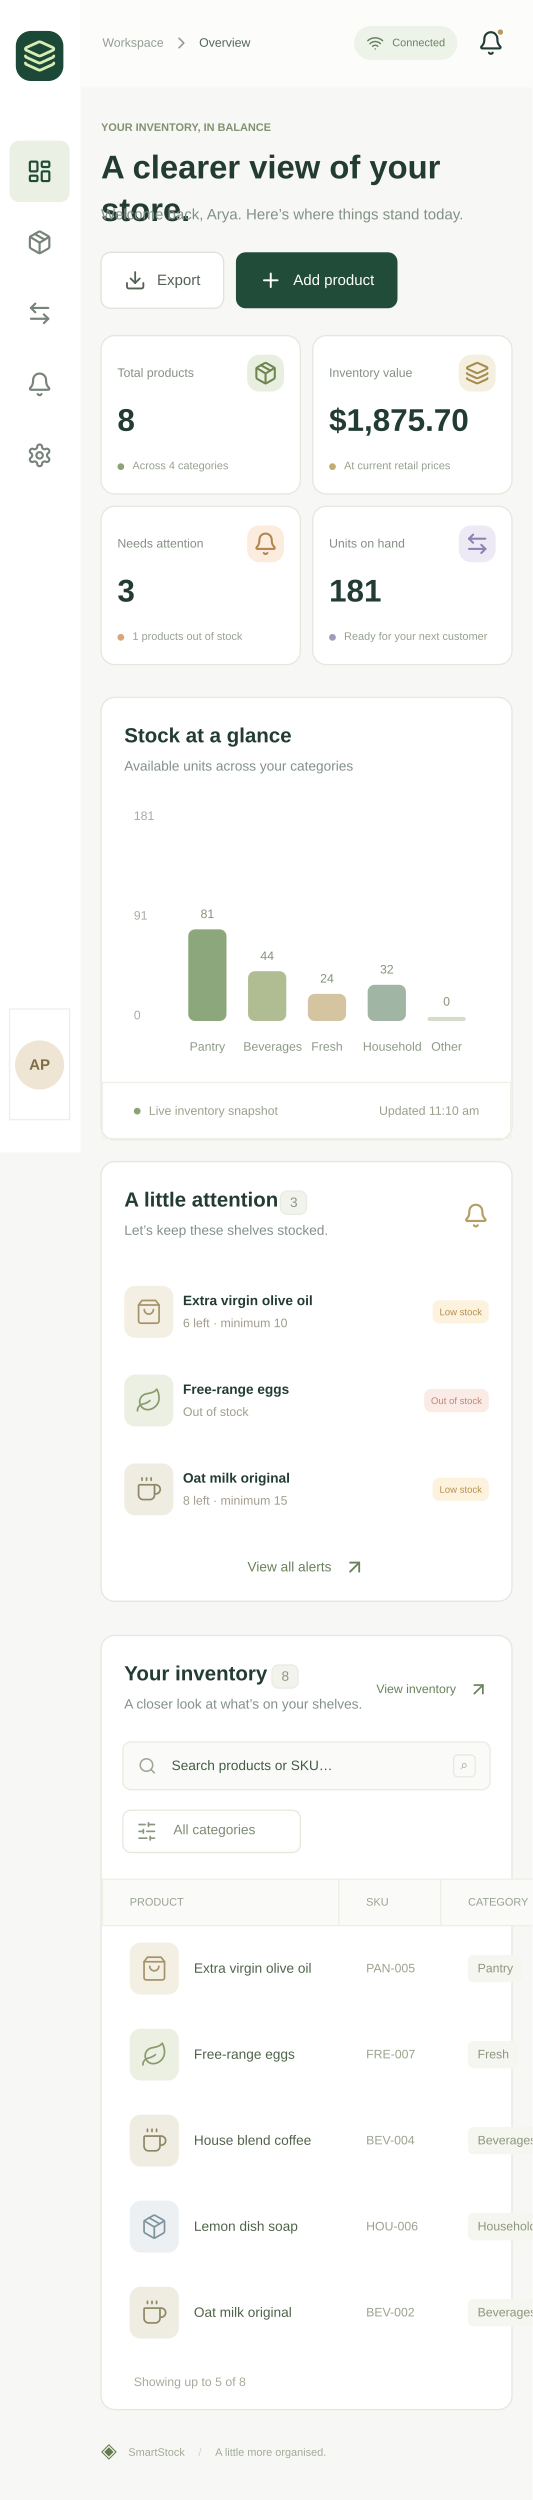
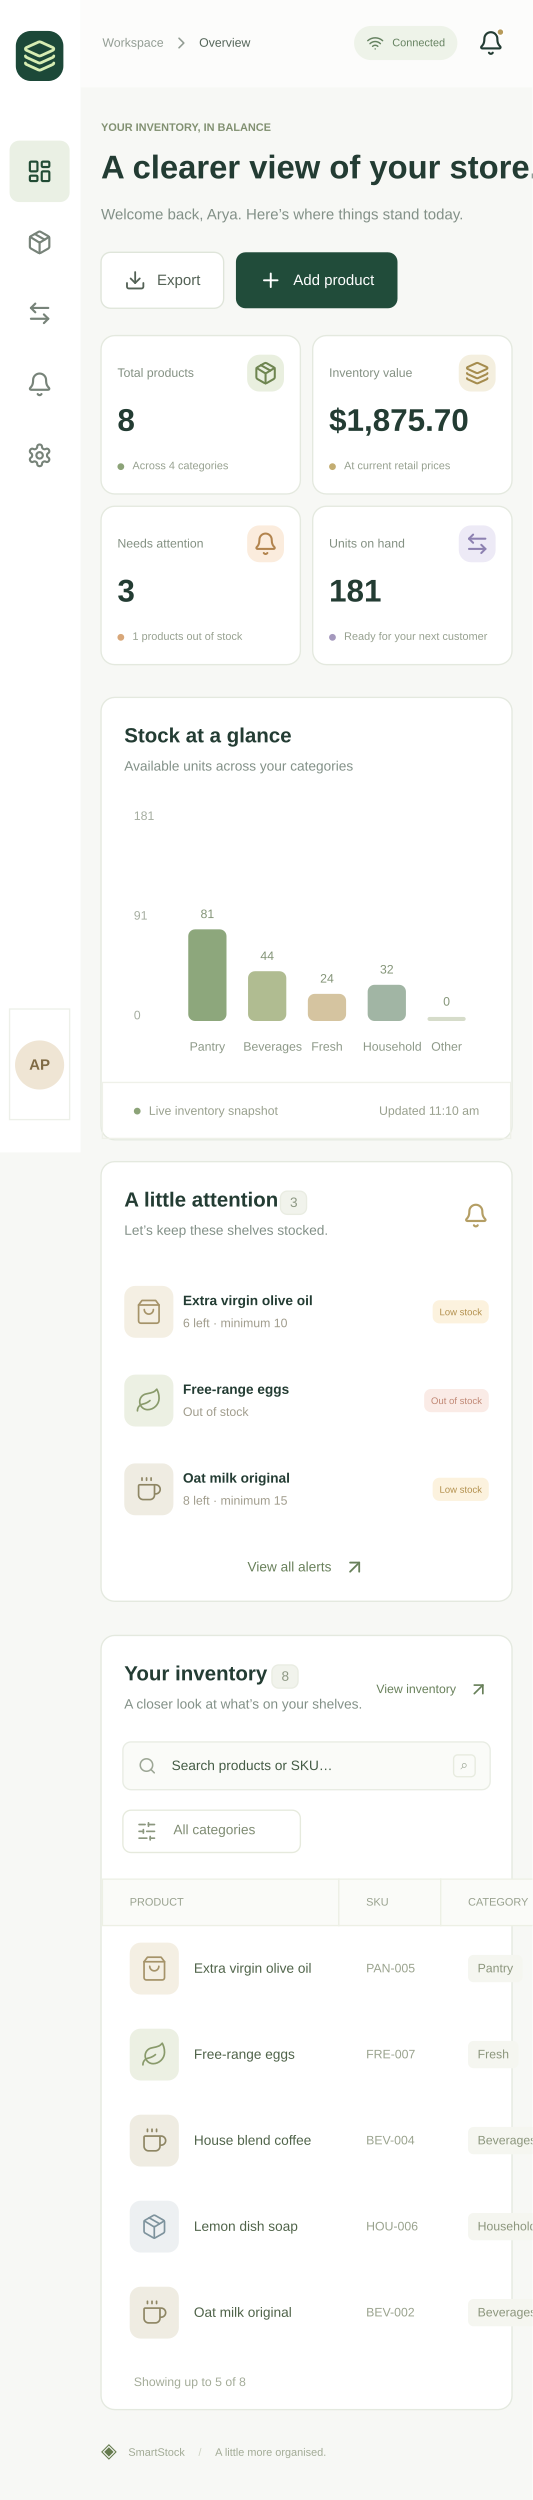
<svg xmlns="http://www.w3.org/2000/svg" width="390" height="1831" viewBox="0 0 390 1831">
  <defs>
    <clipPath id="screen">
      <rect width="390" height="1831" />
    </clipPath>
  </defs>
  <g clip-path="url(#screen)">
    <rect width="390" height="1831" fill="#f7f8f5" />
    <rect id="layer-0" data-name="sidebar" x="0" y="0" width="59" height="844" rx="0" fill="rgb(255,255,255)" fill-opacity="1" stroke="none" stroke-opacity="1" stroke-width="0" />
    <rect id="layer-1" data-name="brand-icon" x="11.579" y="22.67" width="34.842" height="36.66" rx="11" fill="rgb(28,72,56)" fill-opacity="1" stroke="none" stroke-opacity="1" stroke-width="0" />
    <svg id="layer-2" data-name="lucide lucide-layers" x="16.541" y="28.541" width="24.917" height="24.917" viewBox="0 0 24 24" fill="none" stroke="rgb(215, 237, 179)" stroke-width="2" stroke-linecap="round" stroke-linejoin="round" class="lucide lucide-layers">
      <path d="M12.83 2.18a2 2 0 0 0-1.66 0L2.6 6.08a1 1 0 0 0 0 1.83l8.58 3.91a2 2 0 0 0 1.66 0l8.58-3.9a1 1 0 0 0 0-1.83z" />
      <path d="M2 12a1 1 0 0 0 .58.91l8.6 3.91a2 2 0 0 0 1.65 0l8.58-3.9A1 1 0 0 0 22 12" />
      <path d="M2 17a1 1 0 0 0 .58.91l8.6 3.91a2 2 0 0 0 1.65 0l8.58-3.9A1 1 0 0 0 22 17" />
    </svg>
    <rect id="layer-3" data-name="active" x="7" y="103" width="44" height="45" rx="7" fill="rgb(234,240,228)" fill-opacity="1" stroke="none" stroke-opacity="1" stroke-width="0" />
    <svg id="layer-4" data-name="lucide lucide-layout-dashboard" x="19.5" y="116" width="19" height="19" viewBox="0 0 24 24" fill="none" stroke="rgb(33, 75, 52)" stroke-width="2" stroke-linecap="round" stroke-linejoin="round" class="lucide lucide-layout-dashboard">
      <rect width="7" height="9" x="3" y="3" rx="1" />
      <rect width="7" height="5" x="14" y="3" rx="1" />
      <rect width="7" height="9" x="14" y="12" rx="1" />
      <rect width="7" height="5" x="3" y="16" rx="1" />
    </svg>
    <svg id="layer-5" data-name="lucide lucide-package" x="19.5" y="168" width="19" height="19" viewBox="0 0 24 24" fill="none" stroke="rgb(119, 131, 121)" stroke-width="2" stroke-linecap="round" stroke-linejoin="round" class="lucide lucide-package">
      <path d="M11 21.73a2 2 0 0 0 2 0l7-4A2 2 0 0 0 21 16V8a2 2 0 0 0-1-1.73l-7-4a2 2 0 0 0-2 0l-7 4A2 2 0 0 0 3 8v8a2 2 0 0 0 1 1.73z" />
      <path d="M12 22V12" />
      <path d="m3.3 7 7.703 4.734a2 2 0 0 0 1.994 0L20.7 7" />
      <path d="m7.5 4.27 9 5.15" />
    </svg>
    <svg id="layer-6" data-name="lucide lucide-arrow-left-right" x="19.5" y="220" width="19" height="19" viewBox="0 0 24 24" fill="none" stroke="rgb(119, 131, 121)" stroke-width="2" stroke-linecap="round" stroke-linejoin="round" class="lucide lucide-arrow-left-right">
      <path d="M8 3 4 7l4 4" />
      <path d="M4 7h16" />
      <path d="m16 21 4-4-4-4" />
      <path d="M20 17H4" />
    </svg>
    <svg id="layer-7" data-name="lucide lucide-bell" x="19.5" y="272" width="19" height="19" viewBox="0 0 24 24" fill="none" stroke="rgb(119, 131, 121)" stroke-width="2" stroke-linecap="round" stroke-linejoin="round" class="lucide lucide-bell">
      <path d="M10.268 21a2 2 0 0 0 3.464 0" />
      <path d="M3.262 15.326A1 1 0 0 0 4 17h16a1 1 0 0 0 .74-1.673C19.41 13.956 18 12.499 18 8A6 6 0 0 0 6 8c0 4.499-1.411 5.956-2.738 7.326" />
    </svg>
    <svg id="layer-8" data-name="lucide lucide-settings" x="19.5" y="324" width="19" height="19" viewBox="0 0 24 24" fill="none" stroke="rgb(119, 131, 121)" stroke-width="2" stroke-linecap="round" stroke-linejoin="round" class="lucide lucide-settings">
      <path d="M12.22 2h-.44a2 2 0 0 0-2 2v.18a2 2 0 0 1-1 1.73l-.43.25a2 2 0 0 1-2 0l-.15-.08a2 2 0 0 0-2.73.73l-.22.38a2 2 0 0 0 .73 2.73l.15.1a2 2 0 0 1 1 1.72v.51a2 2 0 0 1-1 1.74l-.15.09a2 2 0 0 0-.73 2.73l.22.38a2 2 0 0 0 2.73.73l.15-.08a2 2 0 0 1 2 0l.43.25a2 2 0 0 1 1 1.73V20a2 2 0 0 0 2 2h.44a2 2 0 0 0 2-2v-.18a2 2 0 0 1 1-1.73l.43-.25a2 2 0 0 1 2 0l.15.08a2 2 0 0 0 2.73-.73l.22-.39a2 2 0 0 0-.73-2.73l-.15-.08a2 2 0 0 1-1-1.74v-.5a2 2 0 0 1 1-1.74l.15-.09a2 2 0 0 0 .73-2.73l-.22-.38a2 2 0 0 0-2.73-.73l-.15.08a2 2 0 0 1-2 0l-.43-.25a2 2 0 0 1-1-1.73V4a2 2 0 0 0-2-2z" />
      <circle cx="12" cy="12" r="3" />
    </svg>
    <rect id="layer-9" data-name="profile" x="7" y="739" width="44" height="81" rx="0" fill="none" fill-opacity="1" stroke="rgb(237,240,233)" stroke-opacity="1" stroke-width="1" />
    <rect id="layer-10" data-name="avatar" x="11" y="762" width="36" height="36" rx="18" fill="rgb(239,229,212)" fill-opacity="1" stroke="none" stroke-opacity="1" stroke-width="0" />
    <text id="layer-11" data-name="AP" x="21.359" y="783.46" fill="rgb(128,107,69)" font-family="Arial, sans-serif" font-size="11" font-weight="600">
      <tspan x="21.359" dy="0">AP</tspan>
    </text>
    <rect id="layer-12" data-name="topbar" x="59" y="0" width="331" height="64" rx="0" fill="rgb(255,255,255)" fill-opacity="0.6" stroke="none" stroke-opacity="1" stroke-width="0" />
    <text id="layer-13" data-name="Workspace" x="75" y="34.24" fill="rgb(146,156,147)" font-family="Arial, sans-serif" font-size="9" font-weight="400">
      <tspan x="75" dy="0">Workspace</tspan>
    </text>
    <svg id="layer-14" data-name="lucide lucide-chevron-right" x="125.859" y="24.5" width="14" height="14" viewBox="0 0 24 24" fill="none" stroke="rgb(146, 156, 147)" stroke-width="2" stroke-linecap="round" stroke-linejoin="round" class="lucide lucide-chevron-right">
      <path d="m9 18 6-6-6-6" />
    </svg>
    <text id="layer-15" data-name="Overview" x="145.859" y="34.24" fill="rgb(83,100,88)" font-family="Arial, sans-serif" font-size="9" font-weight="500">
      <tspan x="145.859" dy="0">Overview</tspan>
    </text>
    <rect id="layer-16" data-name="connection " x="259.297" y="19" width="75.703" height="25" rx="12.5" fill="rgb(238,243,233)" fill-opacity="1" stroke="none" stroke-opacity="1" stroke-width="0" />
    <svg id="layer-17" data-name="lucide lucide-wifi" x="268.297" y="25" width="13" height="13" viewBox="0 0 24 24" fill="none" stroke="rgb(102, 130, 97)" stroke-width="2" stroke-linecap="round" stroke-linejoin="round" class="lucide lucide-wifi">
      <path d="M12 20h.01" />
      <path d="M2 8.82a15 15 0 0 1 20 0" />
      <path d="M5 12.859a10 10 0 0 1 14 0" />
      <path d="M8.5 16.429a5 5 0 0 1 7 0" />
    </svg>
    <text id="layer-18" data-name="Connected" x="287.297" y="33.88" fill="rgb(102,130,97)" font-family="Arial, sans-serif" font-size="8" font-weight="400">
      <tspan x="287.297" dy="0">Connected</tspan>
    </text>
    <svg id="layer-19" data-name="lucide lucide-bell" x="350" y="22" width="19" height="19" viewBox="0 0 24 24" fill="none" stroke="rgb(35, 60, 51)" stroke-width="2" stroke-linecap="round" stroke-linejoin="round" class="lucide lucide-bell">
      <path d="M10.268 21a2 2 0 0 0 3.464 0" />
      <path d="M3.262 15.326A1 1 0 0 0 4 17h16a1 1 0 0 0 .74-1.673C19.41 13.956 18 12.499 18 8A6 6 0 0 0 6 8c0 4.499-1.411 5.956-2.738 7.326" />
    </svg>
    <rect id="layer-20" data-name="rect" x="364" y="21" width="5" height="5" rx="2.5" fill="rgb(183,155,90)" fill-opacity="1" stroke="rgb(255,255,255)" stroke-opacity="1" stroke-width="1" />
    <text id="layer-21" data-name="YOUR INVENTORY, IN BALANCE" x="74" y="95.88" fill="rgb(129,144,113)" font-family="Arial, sans-serif" font-size="8" font-weight="600">
      <tspan x="74" dy="0">YOUR INVENTORY, IN BALANCE</tspan>
    </text>
    <text id="layer-22" data-name="A clearer view of your store." x="74" y="130.64" fill="rgb(35,60,51)" font-family="Arial, sans-serif" font-size="24" font-weight="700">
-       <tspan x="74" dy="0">A clearer view of your</tspan>
-       <tspan x="74" dy="31.2">store.</tspan>
+       <tspan x="74" dy="0">A clearer view of your store.</tspan>
    </text>
    <text id="layer-23" data-name="Welcome back, Arya. Here’s where things stand today." x="74" y="160.648" fill="rgb(130,144,135)" font-family="Arial, sans-serif" font-size="11" font-weight="400">
      <tspan x="74" dy="0">Welcome back, Arya. Here’s where things stand today.</tspan>
    </text>
    <rect id="layer-24" data-name="button secondary" x="74" y="184.781" width="89.797" height="41" rx="7" fill="rgb(255,255,255)" fill-opacity="1" stroke="rgb(223,229,218)" stroke-opacity="1" stroke-width="1" />
    <svg id="layer-25" data-name="lucide lucide-download" x="91" y="197.281" width="16" height="16" viewBox="0 0 24 24" fill="none" stroke="rgb(83, 97, 85)" stroke-width="2" stroke-linecap="round" stroke-linejoin="round" class="lucide lucide-download">
      <path d="M21 15v4a2 2 0 0 1-2 2H5a2 2 0 0 1-2-2v-4" />
      <polyline points="7 10 12 15 17 10" />
      <line x1="12" x2="12" y1="15" y2="3" />
    </svg>
    <text id="layer-26" data-name="Export" x="115" y="208.741" fill="rgb(83,97,85)" font-family="Arial, sans-serif" font-size="11" font-weight="500">
      <tspan x="115" dy="0">Export</tspan>
    </text>
    <rect id="layer-27" data-name="button primary" x="172.797" y="184.781" width="118.328" height="41" rx="7" fill="rgb(33,76,58)" fill-opacity="1" stroke="rgb(0,0,0)" stroke-opacity="0" stroke-width="1" />
    <svg id="layer-28" data-name="lucide lucide-plus" x="189.797" y="196.781" width="17" height="17" viewBox="0 0 24 24" fill="none" stroke="rgb(255, 255, 255)" stroke-width="2" stroke-linecap="round" stroke-linejoin="round" class="lucide lucide-plus">
      <path d="M5 12h14" />
      <path d="M12 5v14" />
    </svg>
    <text id="layer-29" data-name="Add product" x="214.797" y="208.741" fill="rgb(255,255,255)" font-family="Arial, sans-serif" font-size="11" font-weight="500">
      <tspan x="214.797" dy="0">Add product</tspan>
    </text>
    <rect id="layer-30" data-name="stat-card" x="74" y="245.781" width="146" height="116" rx="10" fill="rgb(255,255,255)" fill-opacity="1" stroke="rgb(228,233,223)" stroke-opacity="1" stroke-width="1" />
    <text id="layer-31" data-name="Total products" x="86" y="276.021" fill="rgb(131,144,130)" font-family="Arial, sans-serif" font-size="9" font-weight="400">
      <tspan x="86" dy="0">Total products</tspan>
    </text>
    <rect id="layer-32" data-name="stat-icon sage" x="181" y="259.781" width="27" height="27" rx="9" fill="rgb(233,239,223)" fill-opacity="1" stroke="none" stroke-opacity="1" stroke-width="0" />
    <svg id="layer-33" data-name="lucide lucide-package" x="185.5" y="264.281" width="18" height="18" viewBox="0 0 24 24" fill="none" stroke="rgb(110, 133, 80)" stroke-width="2" stroke-linecap="round" stroke-linejoin="round" class="lucide lucide-package">
      <path d="M11 21.73a2 2 0 0 0 2 0l7-4A2 2 0 0 0 21 16V8a2 2 0 0 0-1-1.73l-7-4a2 2 0 0 0-2 0l-7 4A2 2 0 0 0 3 8v8a2 2 0 0 0 1 1.73z" />
      <path d="M12 22V12" />
      <path d="m3.3 7 7.703 4.734a2 2 0 0 0 1.994 0L20.7 7" />
      <path d="m7.5 4.27 9 5.15" />
    </svg>
    <text id="layer-34" data-name="8" x="86" y="315.561" fill="rgb(35,60,51)" font-family="Arial, sans-serif" font-size="23" font-weight="700">
      <tspan x="86" dy="0">8</tspan>
    </text>
    <rect id="layer-35" data-name="dot sage" x="86" y="339.281" width="5" height="5" rx="2.5" fill="rgb(140,163,120)" fill-opacity="1" stroke="none" stroke-opacity="1" stroke-width="0" />
    <text id="layer-36" data-name="Across 4 categories" x="97" y="343.661" fill="rgb(150,160,143)" font-family="Arial, sans-serif" font-size="8" font-weight="400">
      <tspan x="97" dy="0">Across 4 categories</tspan>
    </text>
    <rect id="layer-37" data-name="stat-card" x="229" y="245.781" width="146" height="116" rx="10" fill="rgb(255,255,255)" fill-opacity="1" stroke="rgb(228,233,223)" stroke-opacity="1" stroke-width="1" />
    <text id="layer-38" data-name="Inventory value" x="241" y="276.021" fill="rgb(131,144,130)" font-family="Arial, sans-serif" font-size="9" font-weight="400">
      <tspan x="241" dy="0">Inventory value</tspan>
    </text>
    <rect id="layer-39" data-name="stat-icon cream" x="336" y="259.781" width="27" height="27" rx="9" fill="rgb(244,239,223)" fill-opacity="1" stroke="none" stroke-opacity="1" stroke-width="0" />
    <svg id="layer-40" data-name="lucide lucide-layers" x="340.5" y="264.281" width="18" height="18" viewBox="0 0 24 24" fill="none" stroke="rgb(165, 140, 78)" stroke-width="2" stroke-linecap="round" stroke-linejoin="round" class="lucide lucide-layers">
      <path d="M12.83 2.18a2 2 0 0 0-1.66 0L2.6 6.08a1 1 0 0 0 0 1.83l8.58 3.91a2 2 0 0 0 1.66 0l8.58-3.9a1 1 0 0 0 0-1.83z" />
      <path d="M2 12a1 1 0 0 0 .58.91l8.6 3.91a2 2 0 0 0 1.65 0l8.58-3.9A1 1 0 0 0 22 12" />
      <path d="M2 17a1 1 0 0 0 .58.91l8.6 3.91a2 2 0 0 0 1.65 0l8.58-3.9A1 1 0 0 0 22 17" />
    </svg>
    <text id="layer-41" data-name="$1,875.70" x="241" y="315.561" fill="rgb(35,60,51)" font-family="Arial, sans-serif" font-size="23" font-weight="700">
      <tspan x="241" dy="0">$1,875.70</tspan>
    </text>
    <rect id="layer-42" data-name="dot cream" x="241" y="339.281" width="5" height="5" rx="2.5" fill="rgb(195,173,114)" fill-opacity="1" stroke="none" stroke-opacity="1" stroke-width="0" />
    <text id="layer-43" data-name="At current retail prices" x="252" y="343.661" fill="rgb(150,160,143)" font-family="Arial, sans-serif" font-size="8" font-weight="400">
      <tspan x="252" dy="0">At current retail prices</tspan>
    </text>
    <rect id="layer-44" data-name="stat-card" x="74" y="370.781" width="146" height="116" rx="10" fill="rgb(255,255,255)" fill-opacity="1" stroke="rgb(228,233,223)" stroke-opacity="1" stroke-width="1" />
    <text id="layer-45" data-name="Needs attention" x="86" y="401.021" fill="rgb(131,144,130)" font-family="Arial, sans-serif" font-size="9" font-weight="400">
      <tspan x="86" dy="0">Needs attention</tspan>
    </text>
    <rect id="layer-46" data-name="stat-icon peach" x="181" y="384.781" width="27" height="27" rx="9" fill="rgb(251,236,221)" fill-opacity="1" stroke="none" stroke-opacity="1" stroke-width="0" />
    <svg id="layer-47" data-name="lucide lucide-bell" x="185.5" y="389.281" width="18" height="18" viewBox="0 0 24 24" fill="none" stroke="rgb(178, 132, 78)" stroke-width="2" stroke-linecap="round" stroke-linejoin="round" class="lucide lucide-bell">
      <path d="M10.268 21a2 2 0 0 0 3.464 0" />
      <path d="M3.262 15.326A1 1 0 0 0 4 17h16a1 1 0 0 0 .74-1.673C19.41 13.956 18 12.499 18 8A6 6 0 0 0 6 8c0 4.499-1.411 5.956-2.738 7.326" />
    </svg>
    <text id="layer-48" data-name="3" x="86" y="440.561" fill="rgb(35,60,51)" font-family="Arial, sans-serif" font-size="23" font-weight="700">
      <tspan x="86" dy="0">3</tspan>
    </text>
    <rect id="layer-49" data-name="dot peach" x="86" y="464.281" width="5" height="5" rx="2.5" fill="rgb(216,167,121)" fill-opacity="1" stroke="none" stroke-opacity="1" stroke-width="0" />
    <text id="layer-50" data-name="1 products out of stock" x="97" y="468.661" fill="rgb(150,160,143)" font-family="Arial, sans-serif" font-size="8" font-weight="400">
      <tspan x="97" dy="0">1 products out of stock</tspan>
    </text>
    <rect id="layer-51" data-name="stat-card" x="229" y="370.781" width="146" height="116" rx="10" fill="rgb(255,255,255)" fill-opacity="1" stroke="rgb(228,233,223)" stroke-opacity="1" stroke-width="1" />
    <text id="layer-52" data-name="Units on hand" x="241" y="401.021" fill="rgb(131,144,130)" font-family="Arial, sans-serif" font-size="9" font-weight="400">
      <tspan x="241" dy="0">Units on hand</tspan>
    </text>
    <rect id="layer-53" data-name="stat-icon lavender" x="336" y="384.781" width="27" height="27" rx="9" fill="rgb(237,234,246)" fill-opacity="1" stroke="none" stroke-opacity="1" stroke-width="0" />
    <svg id="layer-54" data-name="lucide lucide-arrow-left-right" x="340.5" y="389.281" width="18" height="18" viewBox="0 0 24 24" fill="none" stroke="rgb(141, 129, 177)" stroke-width="2" stroke-linecap="round" stroke-linejoin="round" class="lucide lucide-arrow-left-right">
      <path d="M8 3 4 7l4 4" />
      <path d="M4 7h16" />
      <path d="m16 21 4-4-4-4" />
      <path d="M20 17H4" />
    </svg>
    <text id="layer-55" data-name="181" x="241" y="440.561" fill="rgb(35,60,51)" font-family="Arial, sans-serif" font-size="23" font-weight="700">
      <tspan x="241" dy="0">181</tspan>
    </text>
    <rect id="layer-56" data-name="dot lavender" x="241" y="464.281" width="5" height="5" rx="2.5" fill="rgb(164,152,189)" fill-opacity="1" stroke="none" stroke-opacity="1" stroke-width="0" />
    <text id="layer-57" data-name="Ready for your next customer" x="252" y="468.661" fill="rgb(150,160,143)" font-family="Arial, sans-serif" font-size="8" font-weight="400">
      <tspan x="252" dy="0">Ready for your next customer</tspan>
    </text>
    <rect id="layer-58" data-name="panel chart-panel" x="74" y="510.781" width="301" height="324" rx="10" fill="rgb(255,255,255)" fill-opacity="1" stroke="rgb(228,233,223)" stroke-opacity="1" stroke-width="1" />
    <text id="layer-59" data-name="Stock at a glance" x="91" y="543.681" fill="rgb(35,60,51)" font-family="Arial, sans-serif" font-size="15" font-weight="700">
      <tspan x="91" dy="0">Stock at a glance</tspan>
    </text>
    <text id="layer-60" data-name="Available units across your categories" x="91" y="564.381" fill="rgb(130,144,135)" font-family="Arial, sans-serif" font-size="10" font-weight="400">
      <tspan x="91" dy="0">Available units across your categories</tspan>
    </text>
    <text id="layer-61" data-name="181" x="98" y="600.521" fill="rgb(165,173,160)" font-family="Arial, sans-serif" font-size="9" font-weight="400">
      <tspan x="98" dy="0">181</tspan>
    </text>
    <text id="layer-62" data-name="91" x="98" y="673.521" fill="rgb(165,173,160)" font-family="Arial, sans-serif" font-size="9" font-weight="400">
      <tspan x="98" dy="0">91</tspan>
    </text>
    <text id="layer-63" data-name="0" x="98" y="746.521" fill="rgb(165,173,160)" font-family="Arial, sans-serif" font-size="9" font-weight="400">
      <tspan x="98" dy="0">0</tspan>
    </text>
    <text id="layer-64" data-name="81" x="146.875" y="672.396" fill="rgb(131,148,119)" font-family="Arial, sans-serif" font-size="9" font-weight="400">
      <tspan x="146.875" dy="0">81</tspan>
    </text>
    <rect id="layer-65" data-name="bar b0" x="137.875" y="680.656" width="28.016" height="67.125" rx="5" fill="rgb(141,167,124)" fill-opacity="1" stroke="none" stroke-opacity="1" stroke-width="0" />
    <rect id="layer-66" data-name="rect" x="134.375" y="747.781" width="35.031" height="29" rx="0" fill="rgb(255,255,255)" fill-opacity="1" stroke="none" stroke-opacity="1" stroke-width="0" />
    <text id="layer-67" data-name="Pantry" x="138.875" y="769.521" fill="rgb(141,153,136)" font-family="Arial, sans-serif" font-size="9" font-weight="400">
      <tspan x="138.875" dy="0">Pantry</tspan>
    </text>
    <text id="layer-68" data-name="44" x="190.672" y="703.068" fill="rgb(131,148,119)" font-family="Arial, sans-serif" font-size="9" font-weight="400">
      <tspan x="190.672" dy="0">44</tspan>
    </text>
    <rect id="layer-69" data-name="bar b1" x="181.672" y="711.328" width="28.016" height="36.453" rx="5" fill="rgb(176,188,145)" fill-opacity="1" stroke="none" stroke-opacity="1" stroke-width="0" />
    <rect id="layer-70" data-name="rect" x="178.172" y="747.781" width="35.031" height="29" rx="0" fill="rgb(255,255,255)" fill-opacity="1" stroke="none" stroke-opacity="1" stroke-width="0" />
    <text id="layer-71" data-name="Beverages" x="178.172" y="769.521" fill="rgb(141,153,136)" font-family="Arial, sans-serif" font-size="9" font-weight="400">
      <tspan x="178.172" dy="0">Beverages</tspan>
    </text>
    <text id="layer-72" data-name="24" x="234.469" y="719.646" fill="rgb(131,148,119)" font-family="Arial, sans-serif" font-size="9" font-weight="400">
      <tspan x="234.469" dy="0">24</tspan>
    </text>
    <rect id="layer-73" data-name="bar b2" x="225.469" y="727.906" width="28.016" height="19.875" rx="5" fill="rgb(213,196,160)" fill-opacity="1" stroke="none" stroke-opacity="1" stroke-width="0" />
    <rect id="layer-74" data-name="rect" x="221.969" y="747.781" width="35.031" height="29" rx="0" fill="rgb(255,255,255)" fill-opacity="1" stroke="none" stroke-opacity="1" stroke-width="0" />
    <text id="layer-75" data-name="Fresh" x="227.969" y="769.521" fill="rgb(141,153,136)" font-family="Arial, sans-serif" font-size="9" font-weight="400">
      <tspan x="227.969" dy="0">Fresh</tspan>
    </text>
    <text id="layer-76" data-name="32" x="278.281" y="713.006" fill="rgb(131,148,119)" font-family="Arial, sans-serif" font-size="9" font-weight="400">
      <tspan x="278.281" dy="0">32</tspan>
    </text>
    <rect id="layer-77" data-name="bar b3" x="269.281" y="721.266" width="28.016" height="26.516" rx="5" fill="rgb(161,181,164)" fill-opacity="1" stroke="none" stroke-opacity="1" stroke-width="0" />
    <rect id="layer-78" data-name="rect" x="265.781" y="747.781" width="35.031" height="29" rx="0" fill="rgb(255,255,255)" fill-opacity="1" stroke="none" stroke-opacity="1" stroke-width="0" />
    <text id="layer-79" data-name="Household" x="265.781" y="769.521" fill="rgb(141,153,136)" font-family="Arial, sans-serif" font-size="9" font-weight="400">
      <tspan x="265.781" dy="0">Household</tspan>
    </text>
    <text id="layer-80" data-name="0" x="324.578" y="736.521" fill="rgb(131,148,119)" font-family="Arial, sans-serif" font-size="9" font-weight="400">
      <tspan x="324.578" dy="0">0</tspan>
    </text>
    <rect id="layer-81" data-name="bar b4" x="313.078" y="744.781" width="28.016" height="3" rx="1.5" fill="rgb(214,220,202)" fill-opacity="1" stroke="none" stroke-opacity="1" stroke-width="0" />
    <rect id="layer-82" data-name="rect" x="309.578" y="747.781" width="35.031" height="29" rx="0" fill="rgb(255,255,255)" fill-opacity="1" stroke="none" stroke-opacity="1" stroke-width="0" />
    <text id="layer-83" data-name="Other" x="315.828" y="769.521" fill="rgb(141,153,136)" font-family="Arial, sans-serif" font-size="9" font-weight="400">
      <tspan x="315.828" dy="0">Other</tspan>
    </text>
    <rect id="layer-84" data-name="chart-footer" x="75" y="792.781" width="299" height="41" rx="0" fill="none" fill-opacity="1" stroke="rgb(239,241,233)" stroke-opacity="1" stroke-width="1" />
    <rect id="layer-85" data-name="dot sage" x="98" y="811.281" width="5" height="5" rx="2.5" fill="rgb(140,163,120)" fill-opacity="1" stroke="none" stroke-opacity="1" stroke-width="0" />
    <text id="layer-86" data-name="Live inventory snapshot" x="109" y="816.521" fill="rgb(153,160,142)" font-family="Arial, sans-serif" font-size="9" font-weight="400">
      <tspan x="109" dy="0">Live inventory snapshot</tspan>
    </text>
    <text id="layer-87" data-name="Updated" x="277.609" y="816.521" fill="rgb(153,160,142)" font-family="Arial, sans-serif" font-size="9" font-weight="400">
      <tspan x="277.609" dy="0">Updated</tspan>
    </text>
    <text id="layer-88" data-name="11:10 am" x="314.141" y="816.521" fill="rgb(153,160,142)" font-family="Arial, sans-serif" font-size="9" font-weight="400">
      <tspan x="314.141" dy="0">11:10 am</tspan>
    </text>
    <rect id="layer-89" data-name="panel attention-panel" x="74" y="850.781" width="301" height="322" rx="10" fill="rgb(255,255,255)" fill-opacity="1" stroke="rgb(228,233,223)" stroke-opacity="1" stroke-width="1" />
    <text id="layer-90" data-name="A little attention" x="91" y="883.681" fill="rgb(35,60,51)" font-family="Arial, sans-serif" font-size="15" font-weight="700">
      <tspan x="91" dy="0">A little attention</tspan>
    </text>
    <rect id="layer-91" data-name="count-pill" x="205.391" y="872.391" width="19.125" height="17" rx="5" fill="rgb(241,243,236)" fill-opacity="1" stroke="rgb(233,236,226)" stroke-opacity="1" stroke-width="1" />
    <text id="layer-92" data-name="3" x="212.391" y="883.991" fill="rgb(140,151,131)" font-family="Arial, sans-serif" font-size="10" font-weight="400">
      <tspan x="212.391" dy="0">3</tspan>
    </text>
    <text id="layer-93" data-name="Let’s keep these shelves stocked." x="91" y="904.381" fill="rgb(130,144,135)" font-family="Arial, sans-serif" font-size="10" font-weight="400">
      <tspan x="91" dy="0">Let’s keep these shelves stocked.</tspan>
    </text>
    <svg id="layer-94" data-name="lucide lucide-bell" x="339" y="880.781" width="19" height="19" viewBox="0 0 24 24" fill="none" stroke="rgb(180, 158, 100)" stroke-width="2" stroke-linecap="round" stroke-linejoin="round" class="lucide lucide-bell">
      <path d="M10.268 21a2 2 0 0 0 3.464 0" />
      <path d="M3.262 15.326A1 1 0 0 0 4 17h16a1 1 0 0 0 .74-1.673C19.41 13.956 18 12.499 18 8A6 6 0 0 0 6 8c0 4.499-1.411 5.956-2.738 7.326" />
    </svg>
    <rect id="layer-95" data-name="product-icon pantry" x="91" y="941.781" width="36" height="38" rx="8" fill="rgb(244,239,227)" fill-opacity="1" stroke="none" stroke-opacity="1" stroke-width="0" />
    <svg id="layer-96" data-name="lucide lucide-shopping-bag" x="99" y="950.781" width="20" height="20" viewBox="0 0 24 24" fill="none" stroke="rgb(165, 147, 105)" stroke-width="1.5" stroke-linecap="round" stroke-linejoin="round" class="lucide lucide-shopping-bag">
      <path d="M6 2 3 6v14a2 2 0 0 0 2 2h14a2 2 0 0 0 2-2V6l-3-4Z" />
      <path d="M3 6h18" />
      <path d="M16 10a4 4 0 0 1-8 0" />
    </svg>
    <text id="layer-97" data-name="Extra virgin olive oil" x="134" y="955.881" fill="rgb(35,60,51)" font-family="Arial, sans-serif" font-size="10" font-weight="700">
      <tspan x="134" dy="0">Extra virgin olive oil</tspan>
    </text>
    <text id="layer-98" data-name="6 left · minimum 10" x="134" y="972.021" fill="rgb(160,156,140)" font-family="Arial, sans-serif" font-size="9" font-weight="400">
      <tspan x="134" dy="0">6 left · minimum 10</tspan>
    </text>
    <rect id="layer-99" data-name="status amber" x="316.875" y="952.281" width="41.125" height="17" rx="5" fill="rgb(252,242,222)" fill-opacity="1" stroke="none" stroke-opacity="1" stroke-width="0" />
    <text id="layer-100" data-name="Low stock" x="321.875" y="963.301" fill="rgb(178,143,76)" font-family="Arial, sans-serif" font-size="7" font-weight="400">
      <tspan x="321.875" dy="0">Low stock</tspan>
    </text>
    <rect id="layer-101" data-name="product-icon fresh" x="91" y="1006.781" width="36" height="38" rx="8" fill="rgb(236,240,227)" fill-opacity="1" stroke="none" stroke-opacity="1" stroke-width="0" />
    <svg id="layer-102" data-name="lucide lucide-leaf" x="99" y="1015.781" width="20" height="20" viewBox="0 0 24 24" fill="none" stroke="rgb(137, 154, 107)" stroke-width="1.5" stroke-linecap="round" stroke-linejoin="round" class="lucide lucide-leaf">
      <path d="M11 20A7 7 0 0 1 9.8 6.1C15.5 5 17 4.48 19 2c1 2 2 4.18 2 8 0 5.5-4.78 10-10 10Z" />
      <path d="M2 21c0-3 1.85-5.36 5.08-6C9.5 14.52 12 13 13 12" />
    </svg>
    <text id="layer-103" data-name="Free-range eggs" x="134" y="1020.881" fill="rgb(35,60,51)" font-family="Arial, sans-serif" font-size="10" font-weight="700">
      <tspan x="134" dy="0">Free-range eggs</tspan>
    </text>
    <text id="layer-104" data-name="Out of stock" x="134" y="1037.021" fill="rgb(160,156,140)" font-family="Arial, sans-serif" font-size="9" font-weight="400">
      <tspan x="134" dy="0">Out of stock</tspan>
    </text>
    <rect id="layer-105" data-name="status red" x="310.641" y="1017.281" width="47.359" height="17" rx="5" fill="rgb(250,235,230)" fill-opacity="1" stroke="none" stroke-opacity="1" stroke-width="0" />
    <text id="layer-106" data-name="Out of stock" x="315.641" y="1028.301" fill="rgb(192,135,116)" font-family="Arial, sans-serif" font-size="7" font-weight="400">
      <tspan x="315.641" dy="0">Out of stock</tspan>
    </text>
    <rect id="layer-107" data-name="product-icon beverages" x="91" y="1071.781" width="36" height="38" rx="8" fill="rgb(239,236,226)" fill-opacity="1" stroke="none" stroke-opacity="1" stroke-width="0" />
    <svg id="layer-108" data-name="lucide lucide-coffee" x="99" y="1080.781" width="20" height="20" viewBox="0 0 24 24" fill="none" stroke="rgb(142, 134, 100)" stroke-width="1.5" stroke-linecap="round" stroke-linejoin="round" class="lucide lucide-coffee">
      <path d="M10 2v2" />
      <path d="M14 2v2" />
      <path d="M16 8a1 1 0 0 1 1 1v8a4 4 0 0 1-4 4H7a4 4 0 0 1-4-4V9a1 1 0 0 1 1-1h14a4 4 0 1 1 0 8h-1" />
      <path d="M6 2v2" />
    </svg>
    <text id="layer-109" data-name="Oat milk original" x="134" y="1085.881" fill="rgb(35,60,51)" font-family="Arial, sans-serif" font-size="10" font-weight="700">
      <tspan x="134" dy="0">Oat milk original</tspan>
    </text>
    <text id="layer-110" data-name="8 left · minimum 15" x="134" y="1102.021" fill="rgb(160,156,140)" font-family="Arial, sans-serif" font-size="9" font-weight="400">
      <tspan x="134" dy="0">8 left · minimum 15</tspan>
    </text>
    <rect id="layer-111" data-name="status amber" x="316.875" y="1082.281" width="41.125" height="17" rx="5" fill="rgb(252,242,222)" fill-opacity="1" stroke="none" stroke-opacity="1" stroke-width="0" />
    <text id="layer-112" data-name="Low stock" x="321.875" y="1093.301" fill="rgb(178,143,76)" font-family="Arial, sans-serif" font-size="7" font-weight="400">
      <tspan x="321.875" dy="0">Low stock</tspan>
    </text>
    <text id="layer-113" data-name="View all alerts" x="181.234" y="1150.881" fill="rgb(104,128,90)" font-family="Arial, sans-serif" font-size="10" font-weight="400">
      <tspan x="181.234" dy="0">View all alerts</tspan>
    </text>
    <svg id="layer-114" data-name="lucide lucide-arrow-up-right" x="251.75" y="1139.781" width="16" height="16" viewBox="0 0 24 24" fill="none" stroke="rgb(104, 128, 90)" stroke-width="2" stroke-linecap="round" stroke-linejoin="round" class="lucide lucide-arrow-up-right">
      <path d="M7 7h10v10" />
      <path d="M7 17 17 7" />
    </svg>
    <rect id="layer-115" data-name="panel inventory-panel" x="74" y="1197.781" width="301" height="567" rx="10" fill="rgb(255,255,255)" fill-opacity="1" stroke="rgb(228,233,223)" stroke-opacity="1" stroke-width="1" />
    <text id="layer-116" data-name="Your inventory" x="91" y="1230.681" fill="rgb(35,60,51)" font-family="Arial, sans-serif" font-size="15" font-weight="700">
      <tspan x="91" dy="0">Your inventory</tspan>
    </text>
    <rect id="layer-117" data-name="count-pill" x="199.156" y="1219.391" width="19.125" height="17" rx="5" fill="rgb(241,243,236)" fill-opacity="1" stroke="rgb(233,236,226)" stroke-opacity="1" stroke-width="1" />
    <text id="layer-118" data-name="8" x="206.156" y="1230.991" fill="rgb(140,151,131)" font-family="Arial, sans-serif" font-size="10" font-weight="400">
      <tspan x="206.156" dy="0">8</tspan>
    </text>
    <text id="layer-119" data-name="A closer look at what’s on your shelves." x="91" y="1251.381" fill="rgb(130,144,135)" font-family="Arial, sans-serif" font-size="10" font-weight="400">
      <tspan x="91" dy="0">A closer look at what’s on your shelves.</tspan>
    </text>
    <text id="layer-120" data-name="View inventory" x="275.625" y="1240.021" fill="rgb(104,128,90)" font-family="Arial, sans-serif" font-size="9" font-weight="400">
      <tspan x="275.625" dy="0">View inventory</tspan>
    </text>
    <svg id="layer-121" data-name="lucide lucide-arrow-up-right" x="343" y="1229.781" width="15" height="15" viewBox="0 0 24 24" fill="none" stroke="rgb(104, 128, 90)" stroke-width="2" stroke-linecap="round" stroke-linejoin="round" class="lucide lucide-arrow-up-right">
      <path d="M7 7h10v10" />
      <path d="M7 17 17 7" />
    </svg>
    <rect id="layer-122" data-name="search" x="90" y="1275.781" width="269" height="35" rx="6" fill="rgb(250,251,248)" fill-opacity="1" stroke="rgb(232,236,227)" stroke-opacity="1" stroke-width="1" />
    <svg id="layer-123" data-name="lucide lucide-search" x="101" y="1284.781" width="13.688" height="17" viewBox="0 0 24 24" fill="none" stroke="rgb(156, 166, 149)" stroke-width="2" stroke-linecap="round" stroke-linejoin="round" class="lucide lucide-search">
      <circle cx="11" cy="11" r="8" />
      <path d="m21 21-4.3-4.3" />
    </svg>
    <text id="layer-124" data-name="Search products or SKU…" x="125.688" y="1296.381" fill="rgb(67,91,68)" font-family="Arial, sans-serif" font-size="10" font-weight="400">
      <tspan x="125.688" dy="0">Search products or SKU…</tspan>
    </text>
    <rect id="layer-125" data-name="rect" x="332.219" y="1285.281" width="15.781" height="16" rx="3" fill="none" fill-opacity="1" stroke="rgb(231,235,223)" stroke-opacity="1" stroke-width="1" />
    <text id="layer-126" data-name="⌕" x="337.219" y="1295.881" fill="rgb(156,166,149)" font-family="Arial, sans-serif" font-size="10" font-weight="400">
      <tspan x="337.219" dy="0">⌕</tspan>
    </text>
    <rect id="layer-127" data-name="filter" x="90" y="1325.781" width="130" height="31" rx="6" fill="none" fill-opacity="1" stroke="rgb(230,234,221)" stroke-opacity="1" stroke-width="1" />
    <svg id="layer-128" data-name="lucide lucide-sliders-horizontal" x="100" y="1333.781" width="15" height="15" viewBox="0 0 24 24" fill="none" stroke="rgb(139, 151, 127)" stroke-width="2" stroke-linecap="round" stroke-linejoin="round" class="lucide lucide-sliders-horizontal">
      <line x1="21" x2="14" y1="4" y2="4" />
      <line x1="10" x2="3" y1="4" y2="4" />
      <line x1="21" x2="12" y1="12" y2="12" />
      <line x1="8" x2="3" y1="12" y2="12" />
      <line x1="21" x2="16" y1="20" y2="20" />
      <line x1="12" x2="3" y1="20" y2="20" />
      <line x1="14" x2="14" y1="2" y2="6" />
      <line x1="8" x2="8" y1="10" y2="14" />
      <line x1="16" x2="16" y1="18" y2="22" />
    </svg>
    <text id="layer-129" data-name="All categories" x="127" y="1343.381" fill="rgb(126,139,114)" font-family="Arial, sans-serif" font-size="10" font-weight="400">
      <tspan x="127" dy="0">All categories</tspan>
    </text>
    <rect id="layer-130" data-name="rect" x="75" y="1376.281" width="173.156" height="34" rx="0" fill="rgb(250,251,248)" fill-opacity="1" stroke="rgb(237,240,229)" stroke-opacity="1" stroke-width="1" />
    <text id="layer-131" data-name="PRODUCT" x="95" y="1395.661" fill="rgb(152,161,142)" font-family="Arial, sans-serif" font-size="8" font-weight="500">
      <tspan x="95" dy="0">PRODUCT</tspan>
    </text>
    <rect id="layer-132" data-name="rect" x="248.156" y="1376.281" width="74.641" height="34" rx="0" fill="rgb(250,251,248)" fill-opacity="1" stroke="rgb(237,240,229)" stroke-opacity="1" stroke-width="1" />
    <text id="layer-133" data-name="SKU" x="268.156" y="1395.661" fill="rgb(152,161,142)" font-family="Arial, sans-serif" font-size="8" font-weight="500">
      <tspan x="268.156" dy="0">SKU</tspan>
    </text>
    <rect id="layer-134" data-name="rect" x="322.797" y="1376.281" width="97.031" height="34" rx="0" fill="rgb(250,251,248)" fill-opacity="1" stroke="rgb(237,240,229)" stroke-opacity="1" stroke-width="1" />
    <text id="layer-135" data-name="CATEGORY" x="342.797" y="1395.661" fill="rgb(152,161,142)" font-family="Arial, sans-serif" font-size="8" font-weight="500">
      <tspan x="342.797" dy="0">CATEGORY</tspan>
    </text>
    <rect id="layer-136" data-name="product-icon pantry" x="95" y="1422.781" width="36" height="38" rx="8" fill="rgb(244,239,227)" fill-opacity="1" stroke="none" stroke-opacity="1" stroke-width="0" />
    <svg id="layer-137" data-name="lucide lucide-shopping-bag" x="103" y="1431.781" width="20" height="20" viewBox="0 0 24 24" fill="none" stroke="rgb(165, 147, 105)" stroke-width="1.5" stroke-linecap="round" stroke-linejoin="round" class="lucide lucide-shopping-bag">
      <path d="M6 2 3 6v14a2 2 0 0 0 2 2h14a2 2 0 0 0 2-2V6l-3-4Z" />
      <path d="M3 6h18" />
      <path d="M16 10a4 4 0 0 1-8 0" />
    </svg>
    <text id="layer-138" data-name="Extra virgin olive oil" x="142" y="1444.881" fill="rgb(79,99,73)" font-family="Arial, sans-serif" font-size="10" font-weight="500">
      <tspan x="142" dy="0">Extra virgin olive oil</tspan>
    </text>
    <text id="layer-139" data-name="PAN-005" x="268.156" y="1444.521" fill="rgb(154,163,142)" font-family="Arial, sans-serif" font-size="9" font-weight="400">
      <tspan x="268.156" dy="0">PAN-005</tspan>
    </text>
    <rect id="layer-140" data-name="category-tag" x="342.797" y="1431.781" width="40.016" height="20" rx="4" fill="rgb(245,246,240)" fill-opacity="1" stroke="none" stroke-opacity="1" stroke-width="0" />
    <text id="layer-141" data-name="Pantry" x="349.797" y="1444.521" fill="rgb(140,150,125)" font-family="Arial, sans-serif" font-size="9" font-weight="400">
      <tspan x="349.797" dy="0">Pantry</tspan>
    </text>
    <rect id="layer-142" data-name="product-icon fresh" x="95" y="1485.781" width="36" height="38" rx="8" fill="rgb(236,240,227)" fill-opacity="1" stroke="none" stroke-opacity="1" stroke-width="0" />
    <svg id="layer-143" data-name="lucide lucide-leaf" x="103" y="1494.781" width="20" height="20" viewBox="0 0 24 24" fill="none" stroke="rgb(137, 154, 107)" stroke-width="1.5" stroke-linecap="round" stroke-linejoin="round" class="lucide lucide-leaf">
      <path d="M11 20A7 7 0 0 1 9.8 6.1C15.5 5 17 4.48 19 2c1 2 2 4.18 2 8 0 5.5-4.78 10-10 10Z" />
      <path d="M2 21c0-3 1.85-5.36 5.08-6C9.5 14.52 12 13 13 12" />
    </svg>
    <text id="layer-144" data-name="Free-range eggs" x="142" y="1507.881" fill="rgb(79,99,73)" font-family="Arial, sans-serif" font-size="10" font-weight="500">
      <tspan x="142" dy="0">Free-range eggs</tspan>
    </text>
    <text id="layer-145" data-name="FRE-007" x="268.156" y="1507.521" fill="rgb(154,163,142)" font-family="Arial, sans-serif" font-size="9" font-weight="400">
      <tspan x="268.156" dy="0">FRE-007</tspan>
    </text>
    <rect id="layer-146" data-name="category-tag" x="342.797" y="1494.781" width="37.016" height="20" rx="4" fill="rgb(245,246,240)" fill-opacity="1" stroke="none" stroke-opacity="1" stroke-width="0" />
    <text id="layer-147" data-name="Fresh" x="349.797" y="1507.521" fill="rgb(140,150,125)" font-family="Arial, sans-serif" font-size="9" font-weight="400">
      <tspan x="349.797" dy="0">Fresh</tspan>
    </text>
    <rect id="layer-148" data-name="product-icon beverages" x="95" y="1548.781" width="36" height="38" rx="8" fill="rgb(239,236,226)" fill-opacity="1" stroke="none" stroke-opacity="1" stroke-width="0" />
    <svg id="layer-149" data-name="lucide lucide-coffee" x="103" y="1557.781" width="20" height="20" viewBox="0 0 24 24" fill="none" stroke="rgb(142, 134, 100)" stroke-width="1.5" stroke-linecap="round" stroke-linejoin="round" class="lucide lucide-coffee">
      <path d="M10 2v2" />
      <path d="M14 2v2" />
      <path d="M16 8a1 1 0 0 1 1 1v8a4 4 0 0 1-4 4H7a4 4 0 0 1-4-4V9a1 1 0 0 1 1-1h14a4 4 0 1 1 0 8h-1" />
      <path d="M6 2v2" />
    </svg>
    <text id="layer-150" data-name="House blend coffee" x="142" y="1570.881" fill="rgb(79,99,73)" font-family="Arial, sans-serif" font-size="10" font-weight="500">
      <tspan x="142" dy="0">House blend coffee</tspan>
    </text>
    <text id="layer-151" data-name="BEV-004" x="268.156" y="1570.521" fill="rgb(154,163,142)" font-family="Arial, sans-serif" font-size="9" font-weight="400">
      <tspan x="268.156" dy="0">BEV-004</tspan>
    </text>
    <rect id="layer-152" data-name="category-tag" x="342.797" y="1557.781" width="57.031" height="20" rx="4" fill="rgb(245,246,240)" fill-opacity="1" stroke="none" stroke-opacity="1" stroke-width="0" />
    <text id="layer-153" data-name="Beverages" x="349.797" y="1570.521" fill="rgb(140,150,125)" font-family="Arial, sans-serif" font-size="9" font-weight="400">
      <tspan x="349.797" dy="0">Beverages</tspan>
    </text>
    <rect id="layer-154" data-name="product-icon household" x="95" y="1611.781" width="36" height="38" rx="8" fill="rgb(237,240,242)" fill-opacity="1" stroke="none" stroke-opacity="1" stroke-width="0" />
    <svg id="layer-155" data-name="lucide lucide-package" x="103" y="1620.781" width="20" height="20" viewBox="0 0 24 24" fill="none" stroke="rgb(126, 147, 157)" stroke-width="1.5" stroke-linecap="round" stroke-linejoin="round" class="lucide lucide-package">
      <path d="M11 21.73a2 2 0 0 0 2 0l7-4A2 2 0 0 0 21 16V8a2 2 0 0 0-1-1.73l-7-4a2 2 0 0 0-2 0l-7 4A2 2 0 0 0 3 8v8a2 2 0 0 0 1 1.73z" />
      <path d="M12 22V12" />
      <path d="m3.3 7 7.703 4.734a2 2 0 0 0 1.994 0L20.7 7" />
      <path d="m7.5 4.27 9 5.15" />
    </svg>
    <text id="layer-156" data-name="Lemon dish soap" x="142" y="1633.881" fill="rgb(79,99,73)" font-family="Arial, sans-serif" font-size="10" font-weight="500">
      <tspan x="142" dy="0">Lemon dish soap</tspan>
    </text>
    <text id="layer-157" data-name="HOU-006" x="268.156" y="1633.521" fill="rgb(154,163,142)" font-family="Arial, sans-serif" font-size="9" font-weight="400">
      <tspan x="268.156" dy="0">HOU-006</tspan>
    </text>
    <rect id="layer-158" data-name="category-tag" x="342.797" y="1620.781" width="57.031" height="20" rx="4" fill="rgb(245,246,240)" fill-opacity="1" stroke="none" stroke-opacity="1" stroke-width="0" />
    <text id="layer-159" data-name="Household" x="349.797" y="1633.521" fill="rgb(140,150,125)" font-family="Arial, sans-serif" font-size="9" font-weight="400">
      <tspan x="349.797" dy="0">Household</tspan>
    </text>
    <rect id="layer-160" data-name="product-icon beverages" x="95" y="1674.781" width="36" height="38" rx="8" fill="rgb(239,236,226)" fill-opacity="1" stroke="none" stroke-opacity="1" stroke-width="0" />
    <svg id="layer-161" data-name="lucide lucide-coffee" x="103" y="1683.781" width="20" height="20" viewBox="0 0 24 24" fill="none" stroke="rgb(142, 134, 100)" stroke-width="1.5" stroke-linecap="round" stroke-linejoin="round" class="lucide lucide-coffee">
      <path d="M10 2v2" />
      <path d="M14 2v2" />
      <path d="M16 8a1 1 0 0 1 1 1v8a4 4 0 0 1-4 4H7a4 4 0 0 1-4-4V9a1 1 0 0 1 1-1h14a4 4 0 1 1 0 8h-1" />
      <path d="M6 2v2" />
    </svg>
    <text id="layer-162" data-name="Oat milk original" x="142" y="1696.881" fill="rgb(79,99,73)" font-family="Arial, sans-serif" font-size="10" font-weight="500">
      <tspan x="142" dy="0">Oat milk original</tspan>
    </text>
    <text id="layer-163" data-name="BEV-002" x="268.156" y="1696.521" fill="rgb(154,163,142)" font-family="Arial, sans-serif" font-size="9" font-weight="400">
      <tspan x="268.156" dy="0">BEV-002</tspan>
    </text>
    <rect id="layer-164" data-name="category-tag" x="342.797" y="1683.781" width="57.031" height="20" rx="4" fill="rgb(245,246,240)" fill-opacity="1" stroke="none" stroke-opacity="1" stroke-width="0" />
    <text id="layer-165" data-name="Beverages" x="349.797" y="1696.521" fill="rgb(140,150,125)" font-family="Arial, sans-serif" font-size="9" font-weight="400">
      <tspan x="349.797" dy="0">Beverages</tspan>
    </text>
    <text id="layer-166" data-name="Showing up to 5 of 8" x="98" y="1747.521" fill="rgb(164,172,153)" font-family="Arial, sans-serif" font-size="9" font-weight="400">
      <tspan x="98" dy="0">Showing up to 5 of 8</tspan>
    </text>
    <text id="layer-167" data-name="◈" x="74" y="1799.681" fill="rgb(101,123,78)" font-family="Arial, sans-serif" font-size="15" font-weight="400">
      <tspan x="74" dy="0">◈</tspan>
    </text>
    <text id="layer-168" data-name="SmartStock" x="94" y="1798.661" fill="rgb(161,170,149)" font-family="Arial, sans-serif" font-size="8" font-weight="400">
      <tspan x="94" dy="0">SmartStock</tspan>
    </text>
    <text id="layer-169" data-name="/" x="145.344" y="1798.661" fill="rgb(204,210,194)" font-family="Arial, sans-serif" font-size="8" font-weight="400">
      <tspan x="145.344" dy="0">/</tspan>
    </text>
    <text id="layer-170" data-name="A little more organised." x="157.578" y="1798.661" fill="rgb(161,170,149)" font-family="Arial, sans-serif" font-size="8" font-weight="400">
      <tspan x="157.578" dy="0">A little more organised.</tspan>
    </text>
  </g>
</svg>
